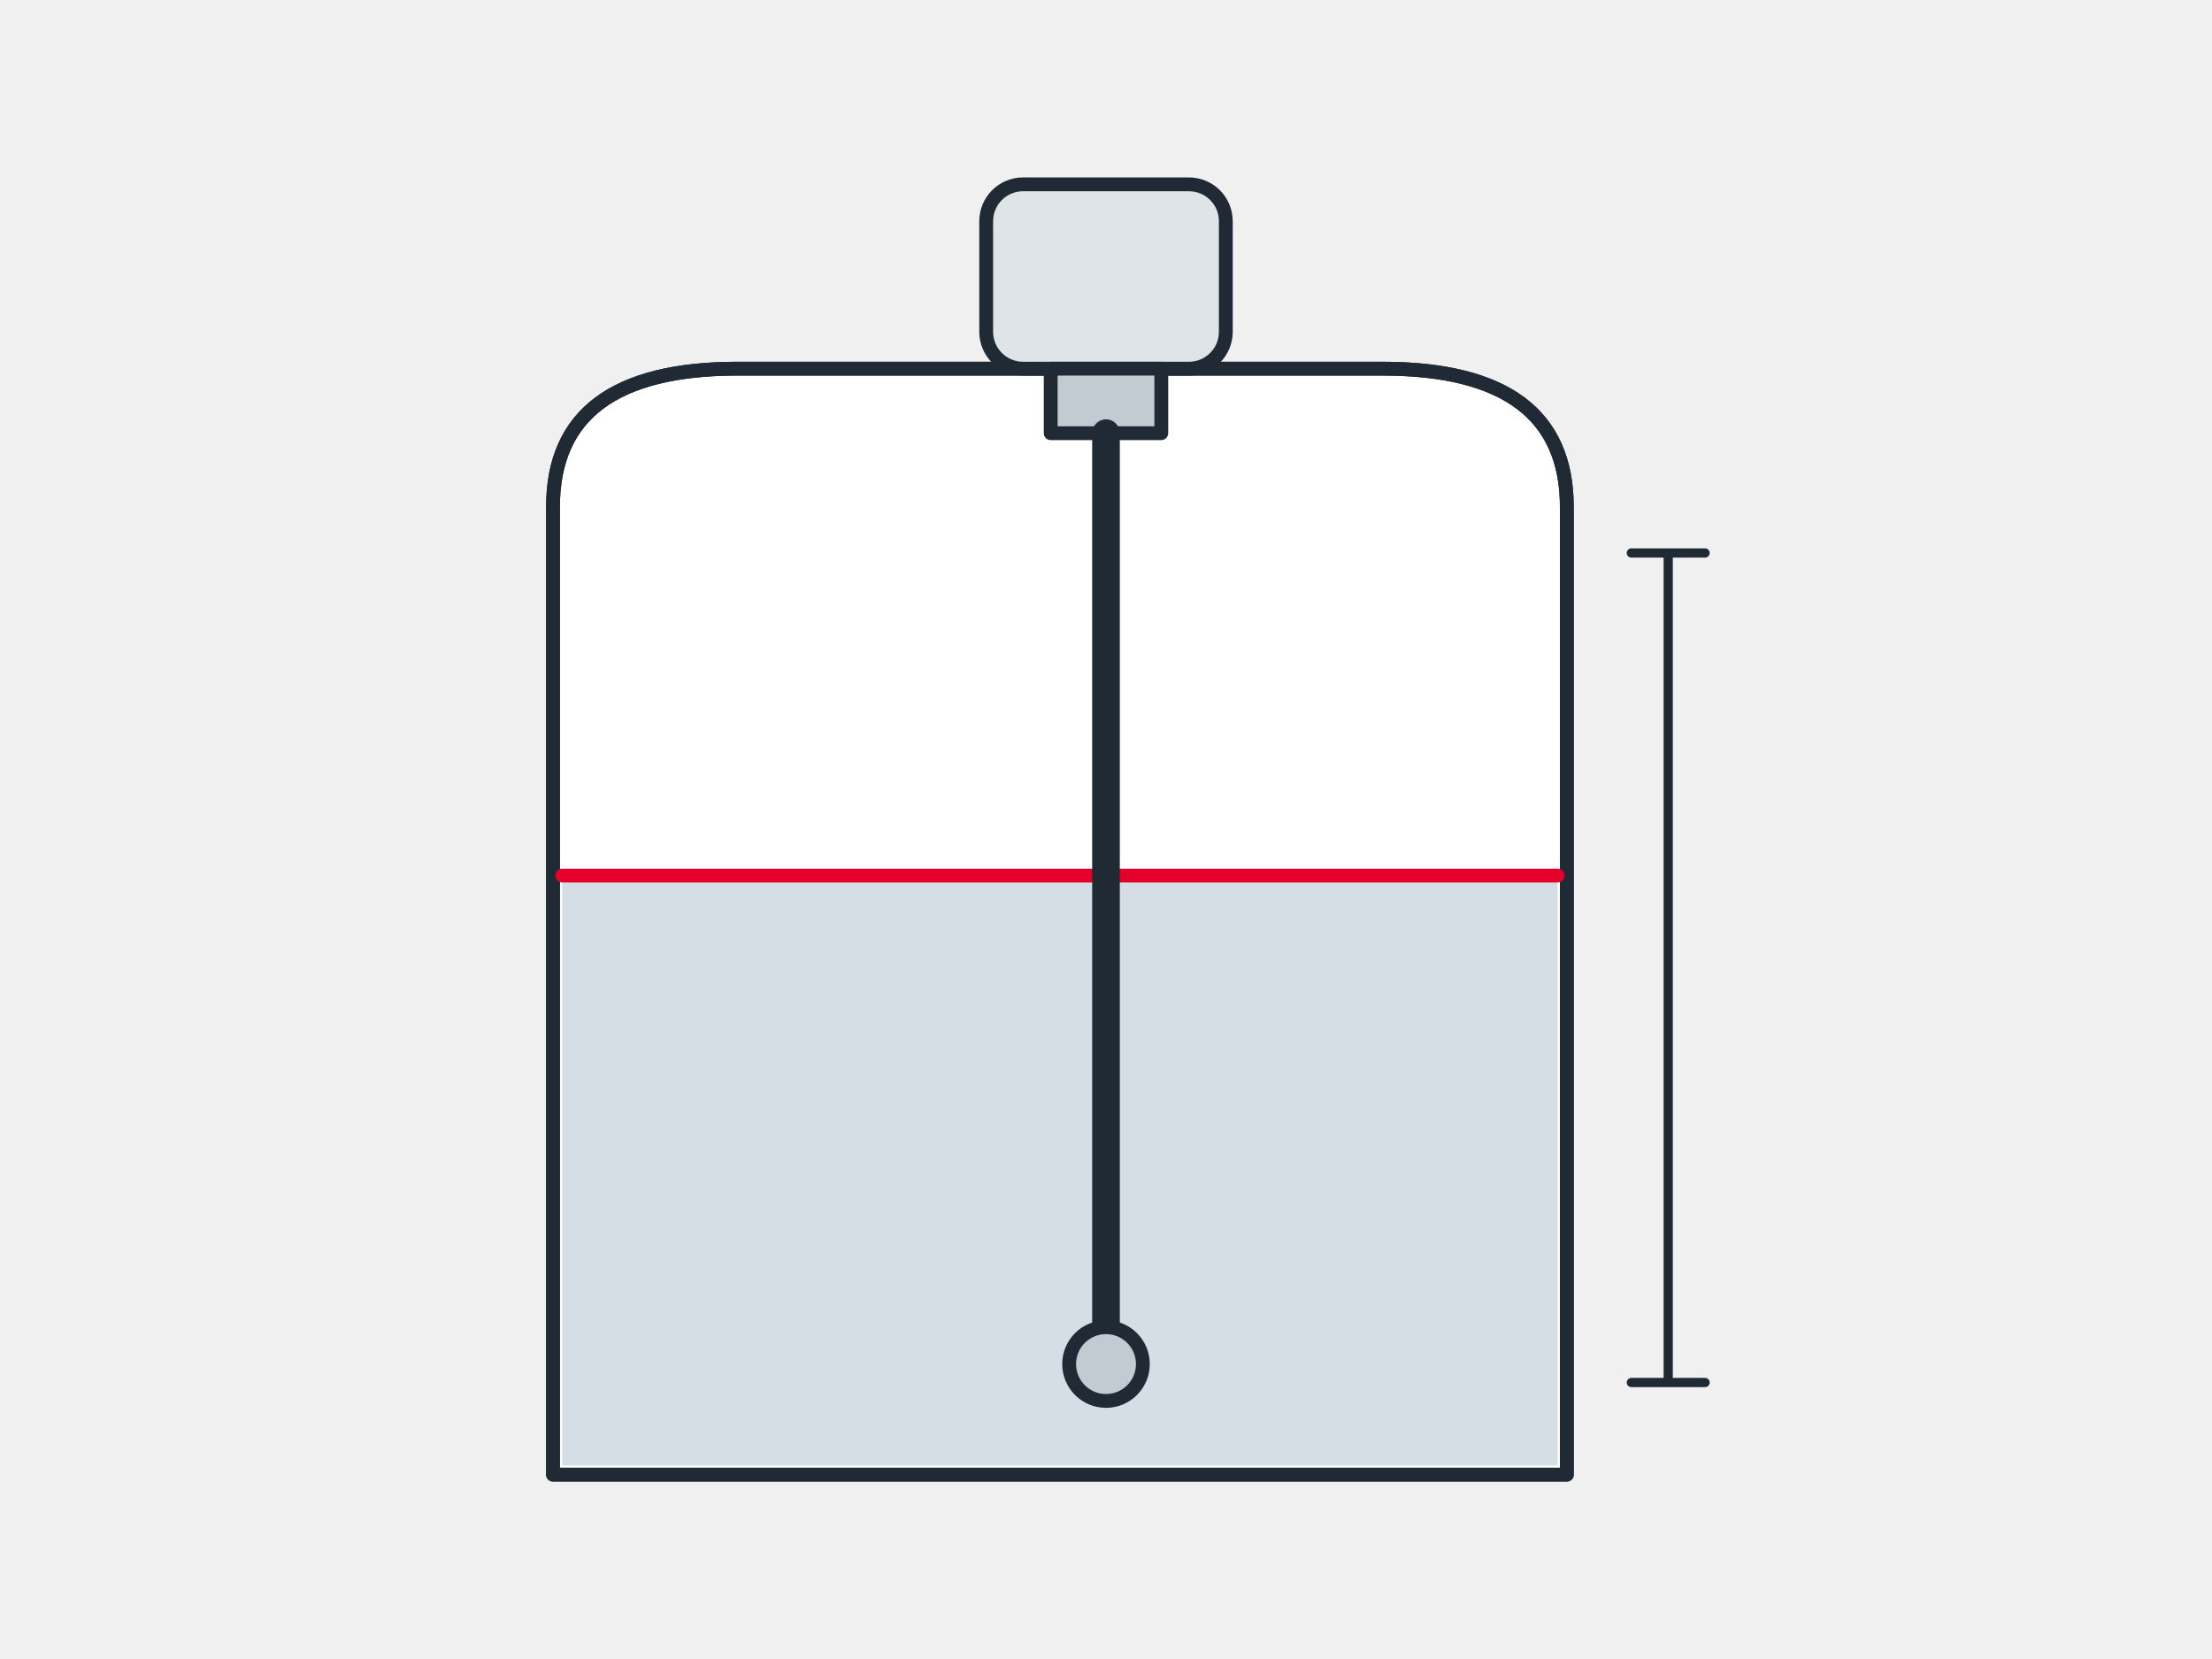
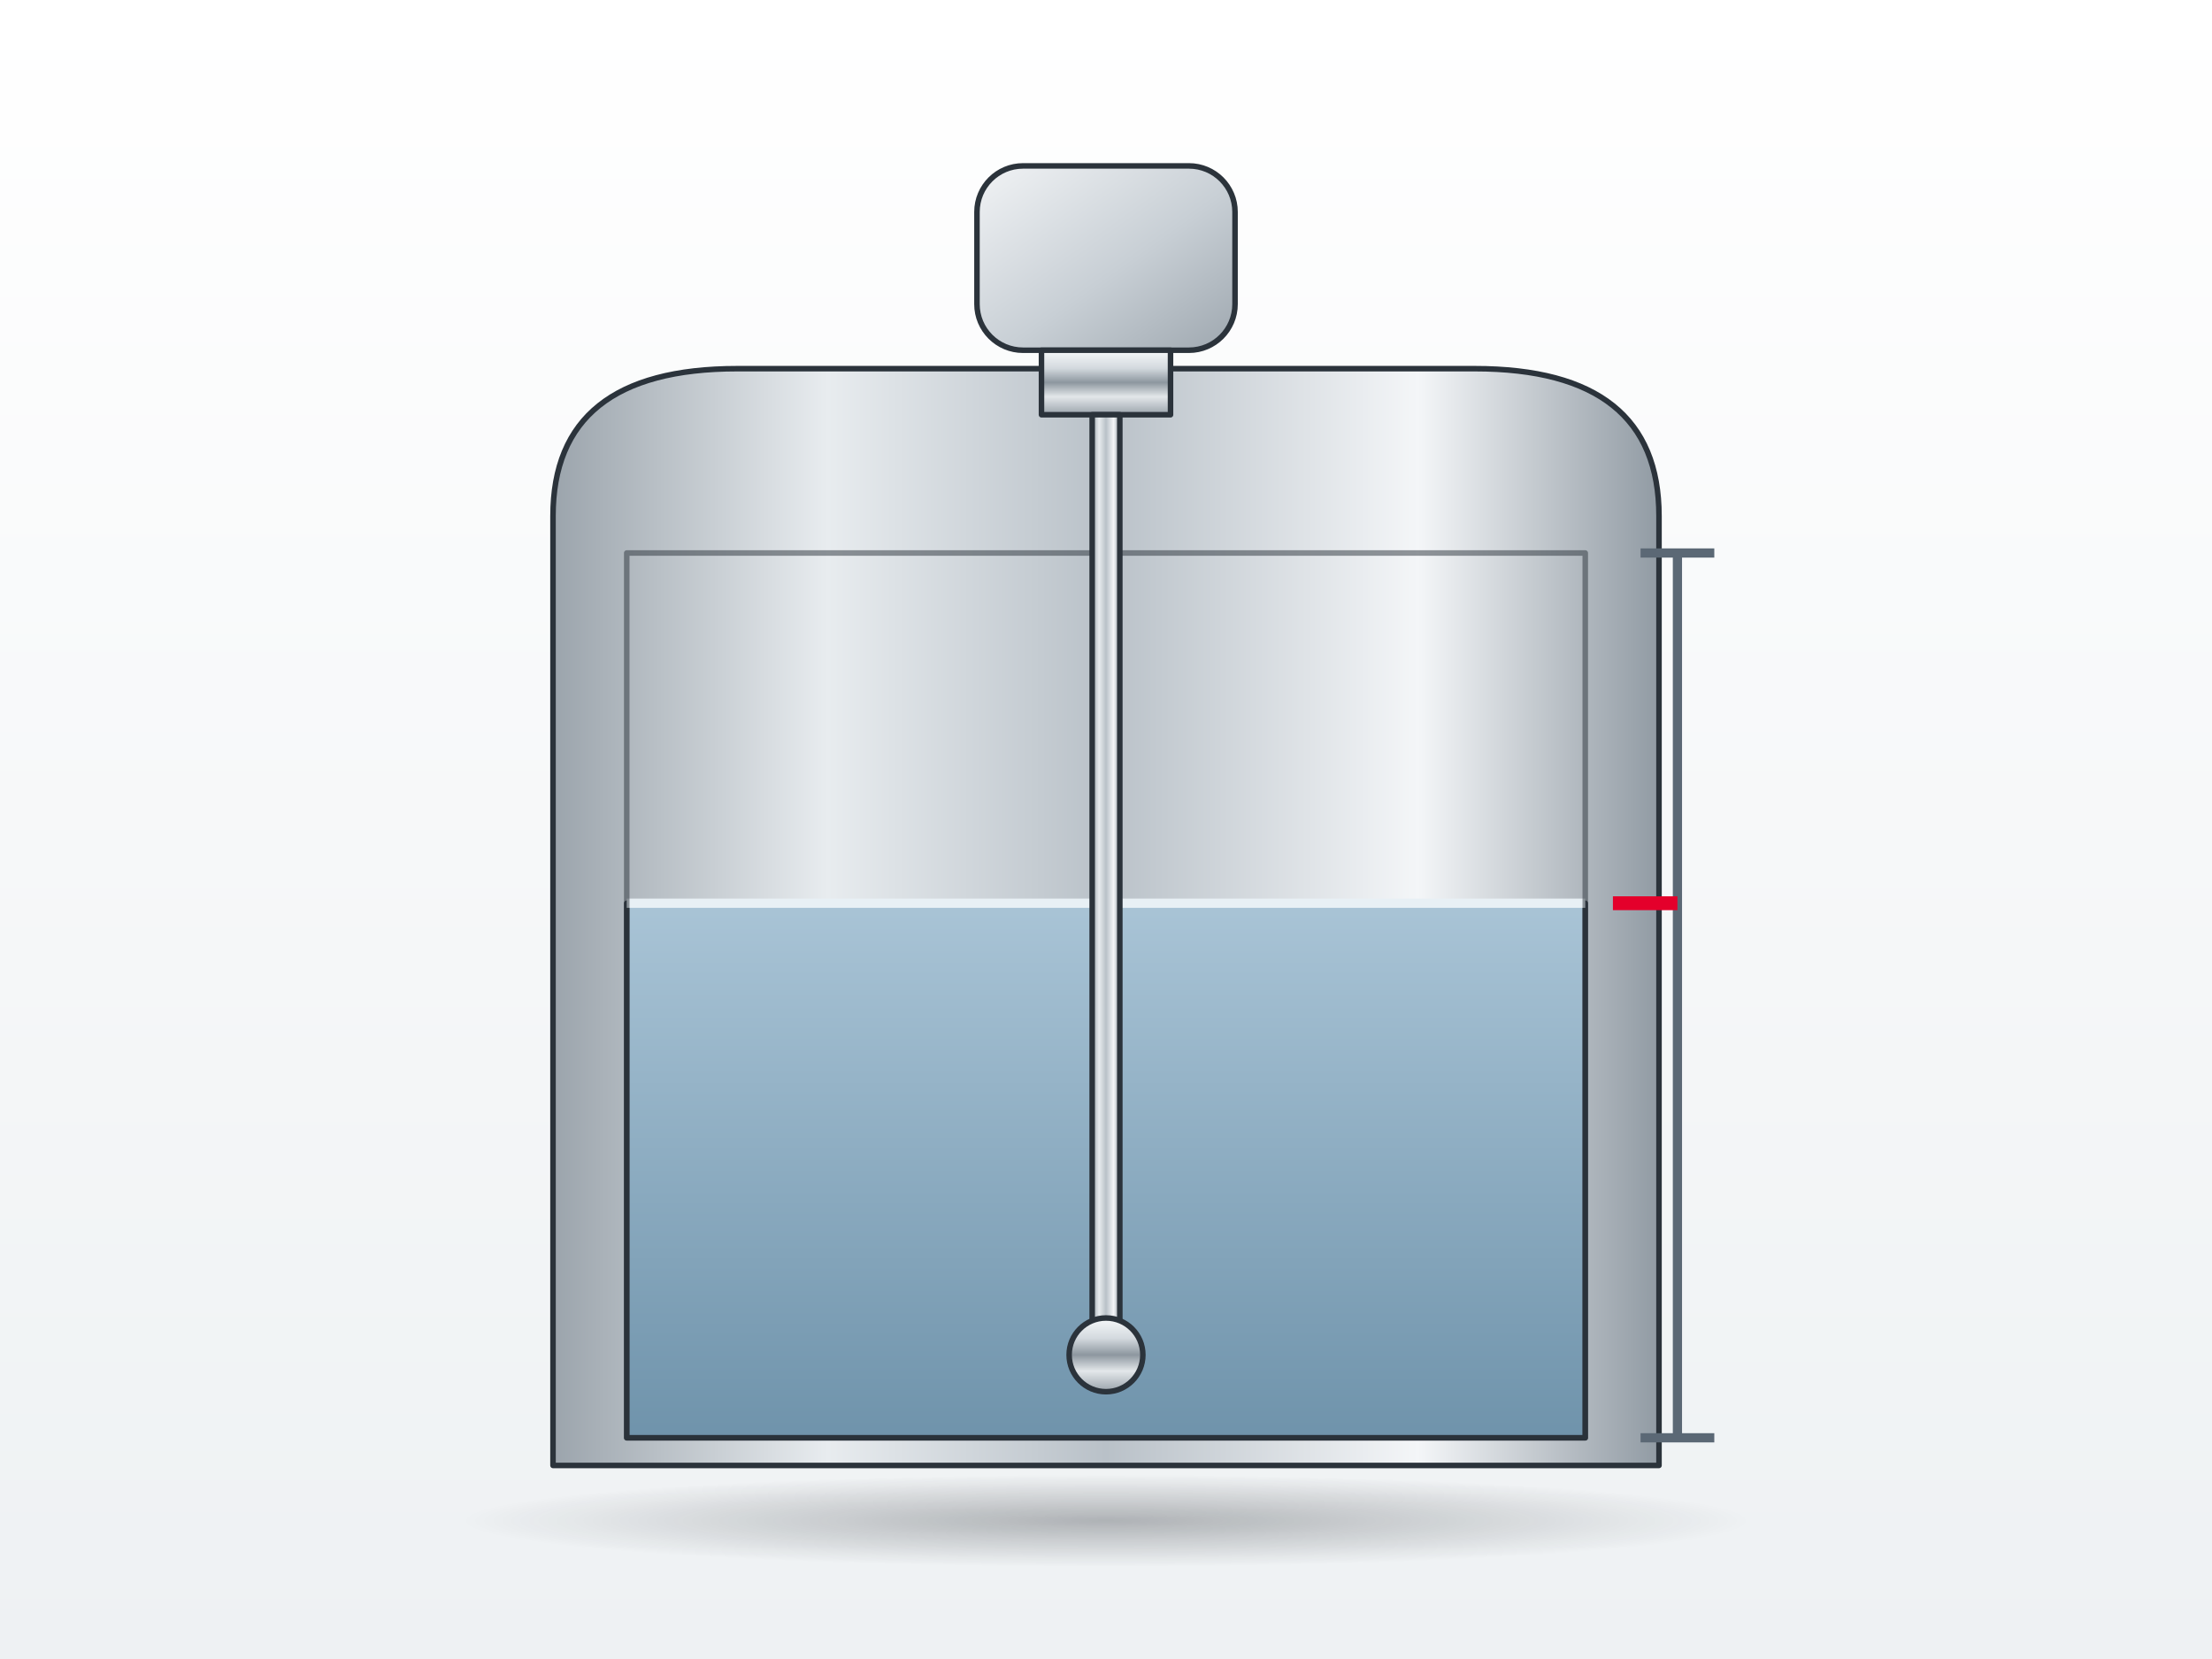
- <svg xmlns="http://www.w3.org/2000/svg" viewBox="0 0 480 360" role="img" aria-label="Ilustración de la medición de nivel en un tanque">
-   <g fill="none" stroke="#1f2a35" stroke-width="3" stroke-linejoin="round" stroke-linecap="round">
-     <path d="M120 110 Q120 80 160 80 H300 Q340 80 340 110 V320 H120 Z" fill="#ffffff" />
-     <path d="M122 190 H338 V318 H122 Z" fill="#d6dee5" stroke="none" />
-     <path d="M120 110 Q120 80 160 80 H300 Q340 80 340 110 V320 H120 Z" />
-     <path d="M122 190 H338" stroke="#E4002B" />
-     <rect x="214" y="40" width="52" height="40" rx="8" fill="#dfe4e8" />
-     <rect x="228" y="80" width="24" height="14" fill="#c3cbd2" />
-     <path d="M240 94 V290" stroke-width="6" />
-     <circle cx="240" cy="296" r="8" fill="#c3cbd2" />
-     <path d="M362 120 V300 M354 120 h16 M354 300 h16" stroke-width="2" />
+ <svg xmlns="http://www.w3.org/2000/svg" viewBox="0 0 480 360" role="img" aria-label="Imagen ilustrativa de la medición de nivel en un tanque">
+   <defs>
+     <linearGradient id="steelV" x1="0" y1="0" x2="0" y2="1">
+       <stop offset="0" stop-color="#f7f9fa" />
+       <stop offset=".28" stop-color="#d3d9de" />
+       <stop offset=".5" stop-color="#8d979f" />
+       <stop offset=".72" stop-color="#e3e7ea" />
+       <stop offset="1" stop-color="#9aa3ab" />
+     </linearGradient>
+     <linearGradient id="steelH" x1="0" y1="0" x2="1" y2="0">
+       <stop offset="0" stop-color="#9aa3ab" />
+       <stop offset=".25" stop-color="#e8ecef" />
+       <stop offset=".5" stop-color="#b9c1c8" />
+       <stop offset=".78" stop-color="#f4f6f8" />
+       <stop offset="1" stop-color="#8f99a2" />
+     </linearGradient>
+     <linearGradient id="alu" x1="0" y1="0" x2="1" y2="1">
+       <stop offset="0" stop-color="#f1f3f5" />
+       <stop offset=".55" stop-color="#c8cfd5" />
+       <stop offset="1" stop-color="#9ea7af" />
+     </linearGradient>
+     <linearGradient id="grey" x1="0" y1="0" x2="1" y2="1">
+       <stop offset="0" stop-color="#d9dde1" />
+       <stop offset="1" stop-color="#a7afb6" />
+     </linearGradient>
+     <linearGradient id="greySide" x1="0" y1="0" x2="1" y2="0">
+       <stop offset="0" stop-color="#9aa2aa" />
+       <stop offset="1" stop-color="#7c858e" />
+     </linearGradient>
+     <linearGradient id="dark" x1="0" y1="0" x2="0" y2="1">
+       <stop offset="0" stop-color="#4a545d" />
+       <stop offset=".45" stop-color="#2a3138" />
+       <stop offset="1" stop-color="#151a1f" />
+     </linearGradient>
+     <linearGradient id="screen" x1="0" y1="0" x2="0" y2="1">
+       <stop offset="0" stop-color="#cfe0d4" />
+       <stop offset="1" stop-color="#9fb8a6" />
+     </linearGradient>
+     <linearGradient id="liquid" x1="0" y1="0" x2="0" y2="1">
+       <stop offset="0" stop-color="#a9c4d6" />
+       <stop offset="1" stop-color="#6f93ab" />
+     </linearGradient>
+     <linearGradient id="bg" x1="0" y1="0" x2="0" y2="1">
+       <stop offset="0" stop-color="#ffffff" />
+       <stop offset="1" stop-color="#eef1f3" />
+     </linearGradient>
+     <radialGradient id="shadow">
+       <stop offset="0" stop-color="#0b1016" stop-opacity=".28" />
+       <stop offset="1" stop-color="#0b1016" stop-opacity="0" />
+     </radialGradient>
+   </defs>
+   <rect width="480" height="360" fill="url(#bg)" />
+   <g stroke="#2b333b" stroke-width="1.2" stroke-linejoin="round">
+     <ellipse cx="240" cy="330" rx="140" ry="10" fill="url(#shadow)" stroke="none" />
+     <path d="M120 112 q0-32 40-32 h160 q40 0 40 32 v206 h-240 z" fill="url(#steelH)" />
+     <path d="M136 196 h208 v116 h-208 z" fill="url(#liquid)" />
+     <path d="M136 196 h208" stroke="#e8f0f5" stroke-width="2" />
+     <path d="M136 120 h208 v192 h-208 z" fill="none" stroke="#2b333b" stroke-opacity=".5" />
+     <rect x="212" y="36" width="56" height="40" rx="10" fill="url(#alu)" />
+     <rect x="226" y="76" width="28" height="14" fill="url(#steelV)" />
+     <rect x="237" y="90" width="6" height="200" fill="url(#steelH)" />
+     <circle cx="240" cy="294" r="8" fill="url(#steelV)" />
+     <path d="M364 120 V312 M356 120 h16 M356 312 h16" stroke="#5b6875" stroke-width="2" />
+     <path d="M364 196 h-14" stroke="#E4002B" stroke-width="3" />
  </g>
</svg>
